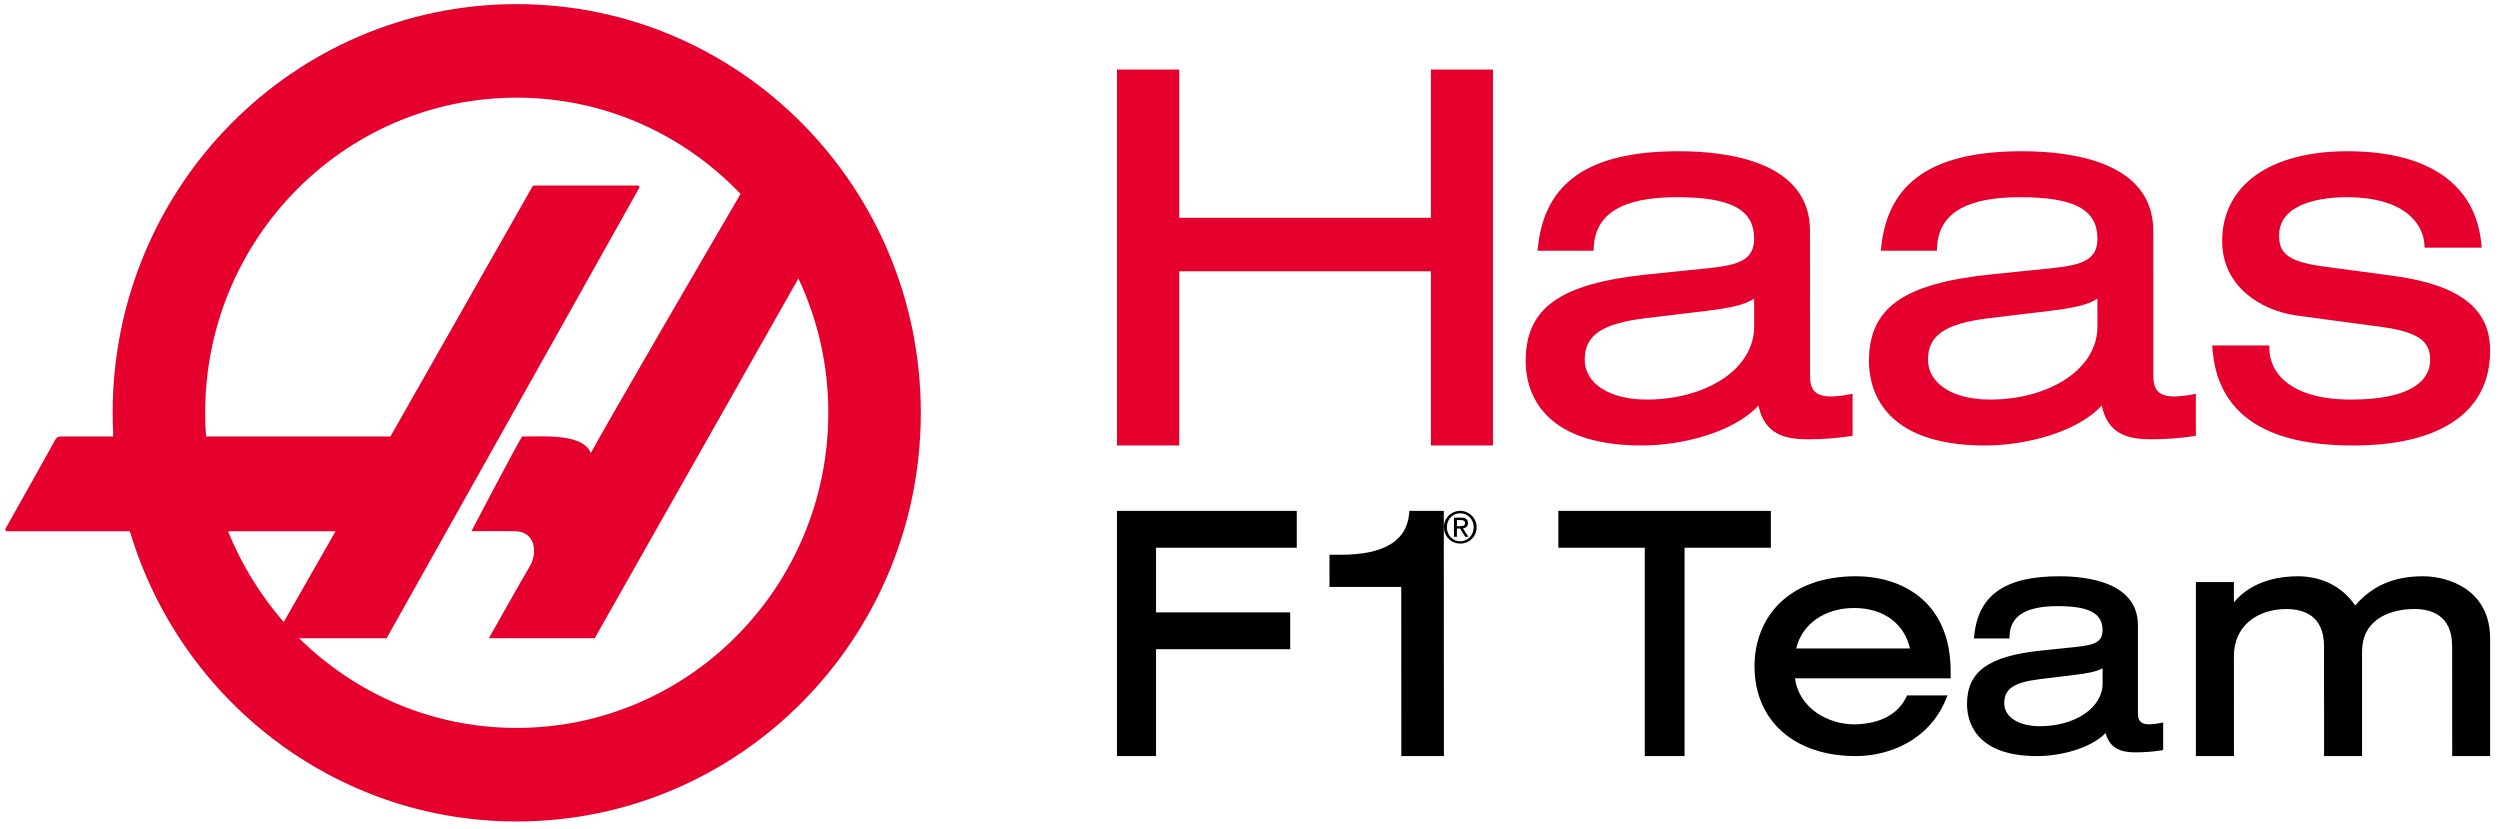
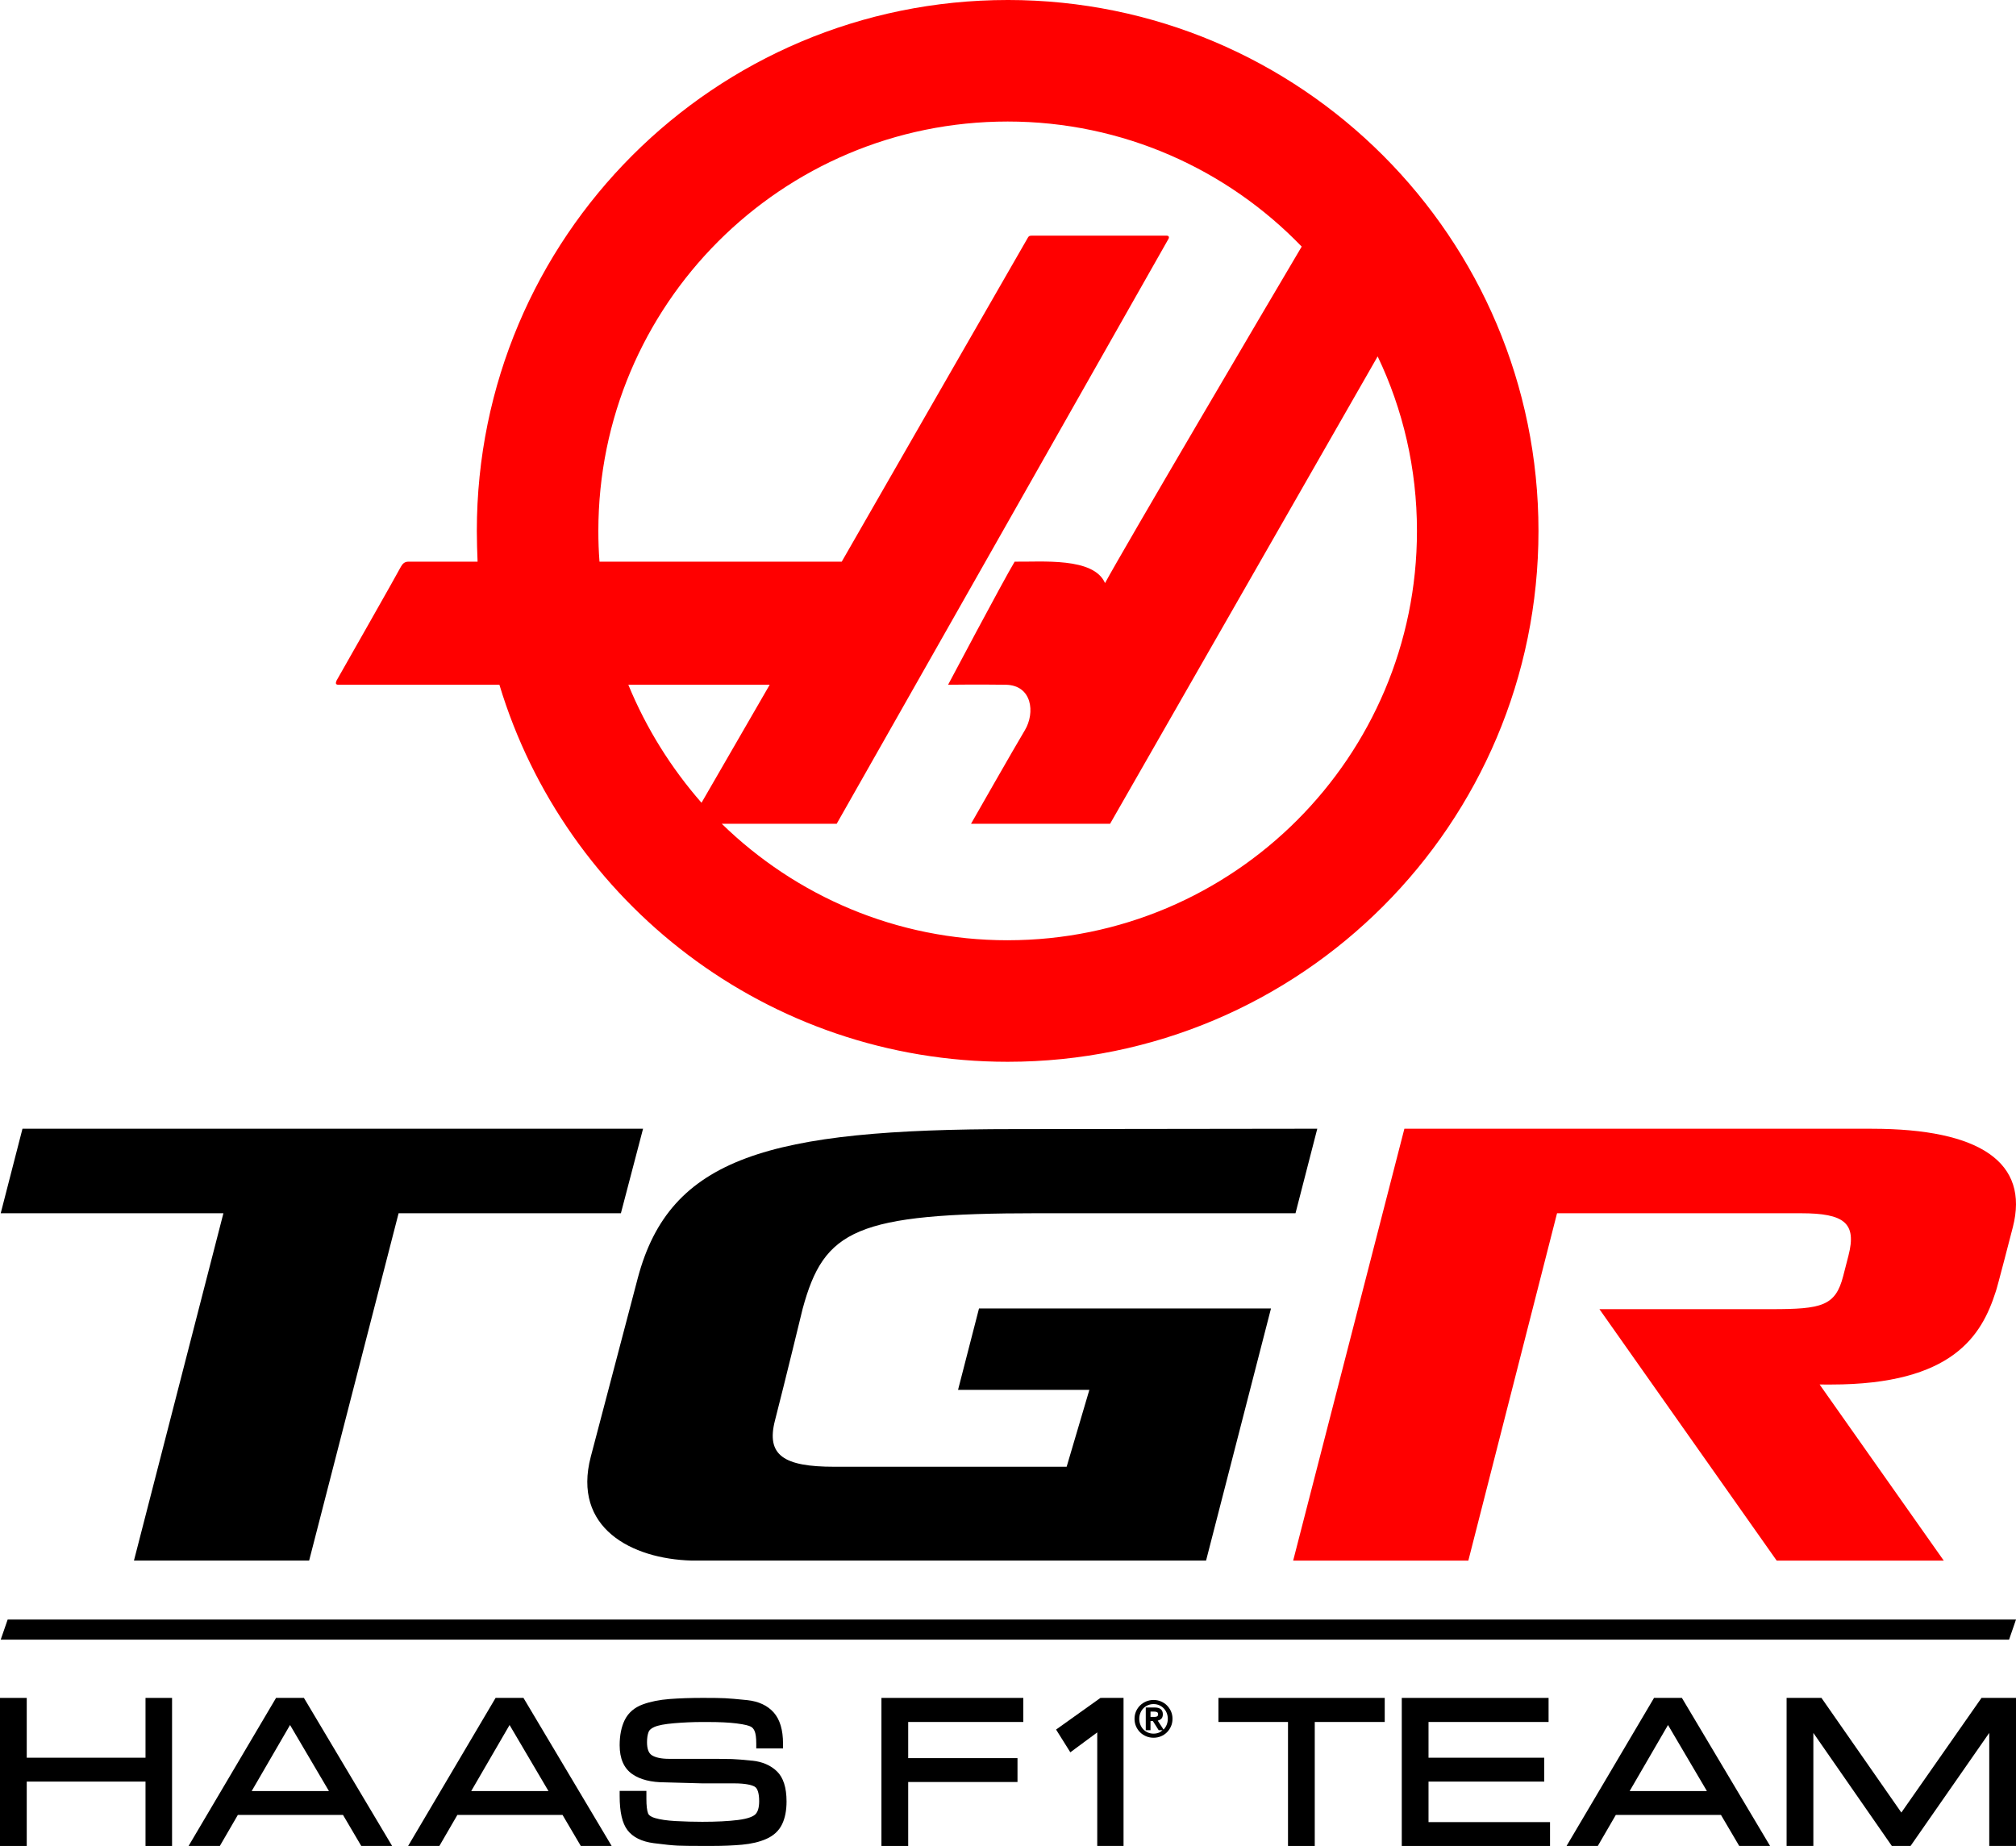
- <svg xmlns="http://www.w3.org/2000/svg" width="546" height="181" version="1.1" viewBox="0 0 546 181">
-   <g transform="matrix(3.5702 0 0 3.5702 1.1692 .90034)">
-     <g transform="translate(.0011199)" fill-rule="evenodd">
-       <path d="m71.807 27v-10.657h15.397v10.657h3.796v-23h-3.796v9.071h-15.397v-9.071h-3.807v23zm33.248-4.067c-1.224 0.811-2.878 1.258-4.656 1.258-2.264 0-3.786-0.981-3.786-2.44 0-1.494 1.04-2.205 3.709-2.537l3.673-0.44c1.462-0.178 2.394-0.359 2.982-0.762l1e-3 1.721c0 1.242-0.682 2.377-1.923 3.2m2.186 1.625c0.378 1.802 1.679 2.063 3.042 2.063 0.853 0 1.836-0.073 2.565-0.191l0.152-0.025-1e-3 -2.568-0.217 0.042c-0.307 0.059-0.757 0.122-1.102 0.122-0.91 0-1.282-0.36-1.283-1.242l-2e-3 -8.888c-1e-3 -4.238-5.025-4.871-8.018-4.871-5.479 0-8.22 1.873-8.631 5.894l-0.02 0.193h3.431l7e-3 -0.169c0.079-2.092 1.742-3.108 5.084-3.108 3.314 0 4.727 0.757 4.728 2.534 0 1.293-0.901 1.614-2.795 1.81l-3.706 0.379c-5.38 0.559-7.476 2.048-7.475 5.312 0 1.55 0.694 5.155 7.107 5.155 2.407 0 5.573-0.767 7.134-2.442m20.737-4.825c0 1.242-0.682 2.377-1.923 3.2-1.224 0.811-2.878 1.258-4.656 1.258-2.264 0-3.786-0.981-3.786-2.44 0-1.494 1.04-2.205 3.709-2.537l3.674-0.44c1.46-0.178 2.394-0.359 2.981-0.762zm5.804 4.146a6.51 6.51 0 0 1-1.102 0.122c-0.91 0-1.281-0.36-1.282-1.242l-3e-3 -8.888c-1e-3 -4.238-5.024-4.871-8.018-4.871-5.478 0-8.22 1.873-8.631 5.894l-0.02 0.194h3.431l7e-3 -0.17c0.079-2.092 1.742-3.108 5.084-3.108 3.314 0 4.728 0.757 4.729 2.535 0 1.292-0.901 1.613-2.795 1.81l-3.707 0.378c-5.38 0.559-7.476 2.048-7.475 5.312 0 1.55 0.694 5.155 7.107 5.155 2.407 0 5.573-0.767 7.134-2.442 0.378 1.802 1.679 2.063 3.043 2.063 0.852 0 1.835-0.073 2.564-0.191l0.152-0.025-1e-3 -2.568zm1.218-2.998 0.013 0.188c0.286 3.936 3.17 5.931 8.575 5.931 2.604 0 4.654-0.474 6.094-1.407 1.539-0.998 2.319-2.482 2.318-4.41 0-2.557-1.87-4.004-5.886-4.555l-4.448-0.599c-2.166-0.306-2.577-0.895-2.577-1.874 0-0.813 0.44-1.43 1.308-1.834 0.71-0.33 1.718-0.511 2.84-0.511 3.377 0 4.666 1.51 4.747 2.922l8e-3 0.166h3.49l-0.017-0.191c-0.325-3.68-3.235-5.707-8.197-5.707-2.307 0-4.233 0.499-5.571 1.442-1.368 0.964-2.09 2.368-2.09 4.06 0 2.72 2.312 4.247 4.602 4.554l5.17 0.693c2.468 0.342 2.95 1.004 2.95 2.033 1e-3 0.443-0.157 1.078-0.911 1.583-0.82 0.548-2.14 0.826-3.926 0.826-3.682 0-4.995-1.62-4.996-3.134v-0.176z" fill="#e6002d" />
-       <path d="m78.999 31h-10.999v15h2.39v-6.537h8.208l-2e-3 -2.254h-8.206v-3.955h8.61zm6.888 0-0.014 0.17c-0.146 1.668-1.551 2.514-4.18 2.514h-0.693l1e-3 1.968h4.39l4e-3 10.348h2.605l-8e-3 -15zm22.113 2.254v-2.254h-13l1e-3 2.254h5.286v12.746h2.434v-12.746zm5.097 3.687c1.78 0 3.069 0.943 3.41 2.474h-6.955c0.346-1.488 1.744-2.474 3.545-2.474m0.098-1.941c-1.941 0-3.55 0.566-4.65 1.638-0.997 0.97-1.546 2.342-1.545 3.862 2e-3 3.341 2.435 5.5 6.2 5.5 1.97 0 4.453-0.913 5.511-3.476l0.096-0.235h-2.475l-0.047 0.1c-0.72 1.507-2.467 1.67-3.184 1.67-1.602 0-3.377-0.986-3.626-2.817h9.525v-0.418c-3e-3 -4.295-3-5.824-5.805-5.824m15.099 6.546c0 0.728-0.395 1.395-1.112 1.878-0.716 0.483-1.684 0.748-2.725 0.748-1.304 0-2.18-0.565-2.18-1.408-1e-3 -0.87 0.58-1.269 2.141-1.466l2.18-0.266c0.797-0.099 1.334-0.2 1.695-0.406v0.92zm3.497 2.44a3.617 3.617 0 0 1-0.64 0.072c-0.5 0-0.695-0.192-0.696-0.684v-5.367c0-2.617-3.025-3.007-4.826-3.007-3.291 0-4.94 1.15-5.186 3.618l-0.02 0.188h2.173l6e-3 -0.165c0.045-1.22 1.01-1.814 2.95-1.814 1.92 0 2.74 0.439 2.74 1.466 0 0.734-0.493 0.91-1.599 1.027l-2.2 0.23c-3.192 0.337-4.494 1.285-4.493 3.272 0 0.956 0.42 3.178 4.284 3.178 1.4 0 3.23-0.442 4.196-1.407 0.269 1.029 1.072 1.179 1.842 1.179 0.507 0 1.094-0.045 1.533-0.117l0.145-0.024v-1.687l-0.209 0.041zm20.209-5.176c-2e-3 -3.008-2.577-3.81-4.098-3.81-1.775 0-3.102 0.568-4.156 1.784-0.793-1.153-2.035-1.784-3.524-1.784-0.996 0-2.754 0.218-3.897 1.595v-1.242h-2.325v10.647h2.329l-3e-3 -6.109c0-0.893 0.33-1.638 0.956-2.154 0.574-0.473 1.373-0.733 2.252-0.733 1.051 0 2.304 0.395 2.305 2.278l3e-3 6.718h2.324v-6.404c0-0.846 0.316-1.507 0.945-1.963 0.559-0.406 1.362-0.63 2.26-0.63 1.051 0 2.304 0.396 2.305 2.279l4e-3 6.718h2.32z" />
-       <path d="m31.281 44.277c-5.187 0-9.867-2.091-13.312-5.485h5.351s15.378-27.401 15.432-27.51c0.075-0.112 0.037-0.185-0.07-0.185h-6.276c-0.127 0-0.146 0.038-0.181 0.092-0.037 0.055-8.67 15.26-8.67 15.26h-11.28a18.377 18.377 0 0 1-0.053-1.449c0-10.638 8.522-19.278 19.06-19.278 5.367 0 10.228 2.257 13.692 5.889-1.504 2.568-8.252 14.158-9.158 15.846-0.526-1.23-2.957-0.99-4.208-1.01-0.545 0.917-3.1 5.797-3.1 5.797s1.412-0.018 2.682 0c1.234 0.02 1.38 1.32 0.89 2.146-0.491 0.826-2.505 4.4-2.505 4.4h6.476s7.945-14.03 12.46-22.007a19.19 19.19 0 0 1 1.829 8.217c0 10.639-8.54 19.276-19.06 19.276m-17.662-12.031h6.582l-3.175 5.557a19.977 19.977 0 0 1-3.408-5.557m17.663-32.245c-13.656 0-24.717 11.19-24.717 25.001 0 0.494 0.016 0.97 0.035 1.448h-3.228c-0.181 0-0.272 0.11-0.345 0.24-0.054 0.128-2.92 5.227-2.993 5.355-0.054 0.128-0.054 0.201 0.092 0.201h7.49c3.064 10.27 12.496 17.755 23.666 17.755 13.658 0 24.72-11.19 24.72-24.999 0-13.812-11.062-25.001-24.719-25.001" fill="#e6002d" />
-       <path d="m88.984 31.935c0.04 0 0.08-2e-3 0.116-5e-3a0.288 0.288 0 0 0 0.097-0.022 0.153 0.153 0 0 0 0.067-0.058 0.2 0.2 0 0 0 0.026-0.108c0-0.04-8e-3 -0.07-0.023-0.094a0.152 0.152 0 0 0-0.058-0.054 0.253 0.253 0 0 0-0.083-0.025 0.666 0.666 0 0 0-0.092-7e-3h-0.239v0.373h0.19zm0.08-0.52c0.138 0 0.24 0.028 0.307 0.083s0.1 0.14 0.1 0.252c0 0.105-0.03 0.182-0.088 0.231a0.394 0.394 0 0 1-0.218 0.088l0.332 0.516h-0.194l-0.316-0.504h-0.192v0.504h-0.18v-1.17zm-0.821 0.922a0.808 0.808 0 0 0 1.34 0.272 0.843 0.843 0 0 0 0.174-0.272 0.914 0.914 0 0 0 0.062-0.341c0-0.12-0.02-0.231-0.062-0.335a0.827 0.827 0 0 0-0.433-0.448 0.787 0.787 0 0 0-0.321-0.066 0.809 0.809 0 0 0-0.76 0.514 0.895 0.895 0 0 0-0.062 0.335c0 0.123 0.02 0.237 0.062 0.341zm-0.163-0.735a1 1 0 0 1 1.308-0.525 0.992 0.992 0 0 1 0.612 0.919 0.991 0.991 0 0 1-0.295 0.719 0.994 0.994 0 0 1-0.702 0.285 1.004 1.004 0 0 1-0.707-0.285 1.008 1.008 0 0 1-0.216-1.113z" />
+ <svg xmlns="http://www.w3.org/2000/svg" id="Logos" version="1.1" viewBox="0 0 199.386 182.555">
+   <defs>
+     <style>
+       .st0 {
+         fill-rule: evenodd;
+       }
+ 
+       .st0, .st1 {
+         fill: red;
+       }
+     </style>
+   </defs>
+   <path class="st0" d="M99.659,0c-29.006,0-52.5,23.499-52.5,52.506,0,1.036.036,2.038.075,3.04h-6.854c-.384,0-.578.23-.733.504-.115.269-6.201,10.976-6.356,11.245-.114.268-.114.423.194.423h15.907c6.511,21.568,26.538,37.286,50.267,37.286,29.006,0,52.499-23.498,52.499-52.499,0-29.006-23.493-52.506-52.499-52.506M62.143,67.718h13.982l-6.744,11.67c-3.001-3.429-5.468-7.358-7.238-11.67M99.659,92.986c-11.017,0-20.956-4.391-28.274-11.519h11.365s32.661-57.546,32.775-57.774c.16-.235.079-.389-.149-.389h-13.329c-.269,0-.309.079-.385.194-.079.114-18.413,32.047-18.413,32.047h-23.957c-.08-1.002-.114-2.004-.114-3.04,0-22.342,18.098-40.487,40.481-40.487,11.4,0,21.723,4.741,29.081,12.368-3.194,5.393-17.527,29.733-19.451,33.277-1.115-2.581-6.279-2.078-8.937-2.118-1.156,1.924-6.584,12.172-6.584,12.172,0,0,3.001-.039,5.698,0,2.621.041,2.931,2.772,1.889,4.507-1.042,1.734-5.319,9.242-5.319,9.242h13.753s16.873-29.465,26.464-46.22c2.503,5.239,3.887,11.091,3.887,17.258,0,22.341-18.138,40.481-40.48,40.481" />
+   <g>
+     <g>
+       <polygon points="2.223 111.625 .071 119.982 22.096 119.982 13.248 154.332 30.574 154.332 39.422 119.982 61.408 119.982 63.599 111.625 2.223 111.625" />
+       <path d="M125.702,129.401h-28.877l-2.072,8.046h12.987l-2.247,7.606h-22.98c-4.99,0-6.756-1.124-5.868-4.572.998-3.877,2.738-11.053,2.738-11.053,2.12-7.808,5.223-9.447,23.285-9.447h25.46l2.153-8.357s-23.818.038-29.994.038c-24.275,0-34.028,2.787-37.203,14.708l-4.655,17.692c-1.843,7.034,4.029,10.099,9.963,10.269h50.89l6.421-24.931Z" />
+       <path class="st1" d="M185.124,111.625h-46.228l-11,42.708h17.326l8.772-34.35h24.123c4.291,0,5.529.966,4.702,4.179-.303,1.175-.109.422-.526,2.042-.761,2.954-2.124,3.264-7.093,3.264h-17.013l17.53,24.866h16.524l-12.277-17.415,1.135.002c12.056,0,14.902-4.872,16.278-9.172.067-.062,1.695-6.382,1.695-6.382,1.644-6.384-3.197-9.74-13.949-9.74Z" />
+     </g>
+     <polygon points="199.386 160.165 96.107 160.165 96.107 160.165 .757 160.165 .071 162.149 102.928 162.149 102.928 162.149 198.701 162.149 199.386 160.165" />
+     <g>
+       <polygon points="14.392 173.828 2.645 173.828 2.645 167.912 0 167.912 0 182.555 2.645 182.555 2.645 176.188 14.392 176.188 14.392 182.555 17.017 182.555 17.017 167.912 14.392 167.912 14.392 173.828" />
+       <path d="M30.057,167.912h-2.754l-8.59,14.536-.063.107h3.092l1.782-3.071h10.399l1.808,3.071h3.052l-8.581-14.403-.145-.241ZM32.533,177.124h-7.641l3.794-6.532,3.847,6.532Z" />
+       <path d="M51.769,167.912h-2.754l-8.59,14.536-.063.107h3.092l1.782-3.071h10.399l1.808,3.071h3.052l-8.58-14.402-.144-.241ZM54.245,177.124h-7.641l3.794-6.532,3.847,6.532Z" />
+       <g>
+         <path d="M115.41,168.65c-.168-.165-.368-.297-.595-.392-.452-.19-1.002-.189-1.451,0-.227.095-.429.226-.6.392s-.308.364-.408.591c-.101.23-.15.471-.15.736,0,.268.05.52.15.747.1.228.237.428.407.595.173.169.375.301.601.393.225.093.469.139.725.139.255,0,.499-.047.724-.139.225-.092.425-.224.595-.394.168-.166.304-.365.405-.594.1-.227.15-.478.15-.747,0-.265-.049-.505-.15-.736-.101-.227-.238-.425-.405-.59ZM115.074,171.039l-.571-.88c.123-.027.231-.079.321-.155.122-.101.183-.26.183-.47,0-.224-.069-.395-.205-.507-.133-.112-.33-.166-.601-.166h-.883v2.243h.469v-.904h.235l.573.904h.383c-.103.088-.206.176-.333.232-.343.149-.775.147-1.116,0-.172-.075-.323-.178-.449-.309-.127-.131-.224-.283-.297-.466-.072-.176-.108-.373-.108-.585,0-.206.037-.399.109-.575.072-.179.169-.329.297-.46.126-.129.277-.233.449-.307.174-.074.362-.112.561-.112.196,0,.383.038.555.112.169.074.318.177.445.307.128.131.228.286.298.46.073.18.109.374.109.575,0,.208-.037.405-.109.586v0c-.07.176-.17.332-.298.465-.004.005-.012.007-.016.011ZM114.505,169.676c-.023.034-.052.059-.092.076-.045.02-.094.032-.15.036-.067.004-.135.006-.206.006h-.27v-.527h.361c.052,0,.103.004.155.011.049.008.091.021.127.04.032.017.058.04.079.071.019.029.029.074.029.129,0,.071-.011.122-.033.156Z" />
+         <path d="M74.41,174.123c-.88-.093-1.557-.148-2.013-.164-.456-.014-.964-.021-1.509-.021h-4.709c-.773,0-1.352-.123-1.724-.366-.308-.202-.464-.633-.464-1.281,0-.401.052-.741.154-1.009.074-.198.262-.36.575-.497.385-.168,1.039-.292,1.942-.368.953-.08,1.879-.121,2.752-.121h.573c1.158,0,2.115.046,2.845.137.861.108,1.238.229,1.405.312.168.08.291.216.387.427.114.253.172.673.172,1.247v.49h2.646v-.49c0-1.345-.31-2.376-.92-3.065-.611-.69-1.493-1.101-2.62-1.222-1.019-.106-1.758-.169-2.195-.189-.449-.022-1.183-.033-2.18-.033-1.205,0-2.312.037-3.289.111-1.01.077-1.904.256-2.659.532-.835.306-1.44.828-1.795,1.55-.331.674-.499,1.514-.499,2.495,0,1.317.422,2.277,1.253,2.853.776.539,1.864.812,3.233.812l3.673.1h3.128c1.242,0,1.812.179,2.072.329.283.162.439.67.439,1.43,0,.627-.128,1.068-.381,1.308-.188.179-.639.421-1.715.556-.944.118-2.131.178-3.531.178-.859,0-1.745-.025-2.634-.072-.856-.048-1.544-.148-2.045-.299-.262-.079-.594-.224-.683-.465-.109-.29-.164-.772-.164-1.431v-.788h-2.645v.491c0,1.597.253,2.707.775,3.391.531.697,1.403,1.129,2.591,1.286,1.064.139,1.871.221,2.4.244.516.021,1.297.031,2.323.031h1.085c1.049,0,2.032-.041,2.922-.122.929-.084,1.739-.276,2.407-.572.728-.32,1.255-.811,1.566-1.46.29-.606.437-1.362.437-2.245,0-1.375-.323-2.38-.96-2.987-.616-.589-1.43-.942-2.419-1.047Z" />
+         <polygon points="87.176 182.555 89.822 182.555 89.822 176.229 100.632 176.229 100.632 173.869 89.822 173.869 89.822 170.292 101.206 170.292 101.206 167.912 87.176 167.912 87.176 182.555" />
+         <polygon points="120.507 170.292 127.386 170.292 127.386 182.555 130.032 182.555 130.032 170.292 136.952 170.292 136.952 167.912 120.507 167.912 120.507 170.292" />
+         <polygon points="141.283 176.188 152.728 176.188 152.728 173.828 141.283 173.828 141.283 170.292 153.157 170.292 153.157 167.912 138.638 167.912 138.638 182.555 153.3 182.555 153.3 180.195 141.283 180.195 141.283 176.188" />
+         <path d="M166.341,167.912h-2.754l-8.59,14.536-.063.107h3.091l1.783-3.071h10.398l1.808,3.071h3.052l-8.58-14.403-.145-.241ZM168.816,177.124h-7.641l3.794-6.532,3.847,6.532Z" />
+         <polygon points="195.975 167.912 188.047 179.25 180.229 168.031 180.147 167.912 176.698 167.912 176.698 182.555 179.344 182.555 179.344 171.375 187.108 182.555 188.956 182.555 196.741 171.372 196.741 182.555 199.386 182.555 199.386 167.912 195.975 167.912" />
+         <polygon points="108.835 167.914 104.502 171.004 104.448 171.043 105.857 173.292 108.52 171.323 108.52 182.555 111.12 182.555 111.12 167.912 108.981 167.912 108.835 167.914" />
+       </g>
    </g>
  </g>
</svg>
